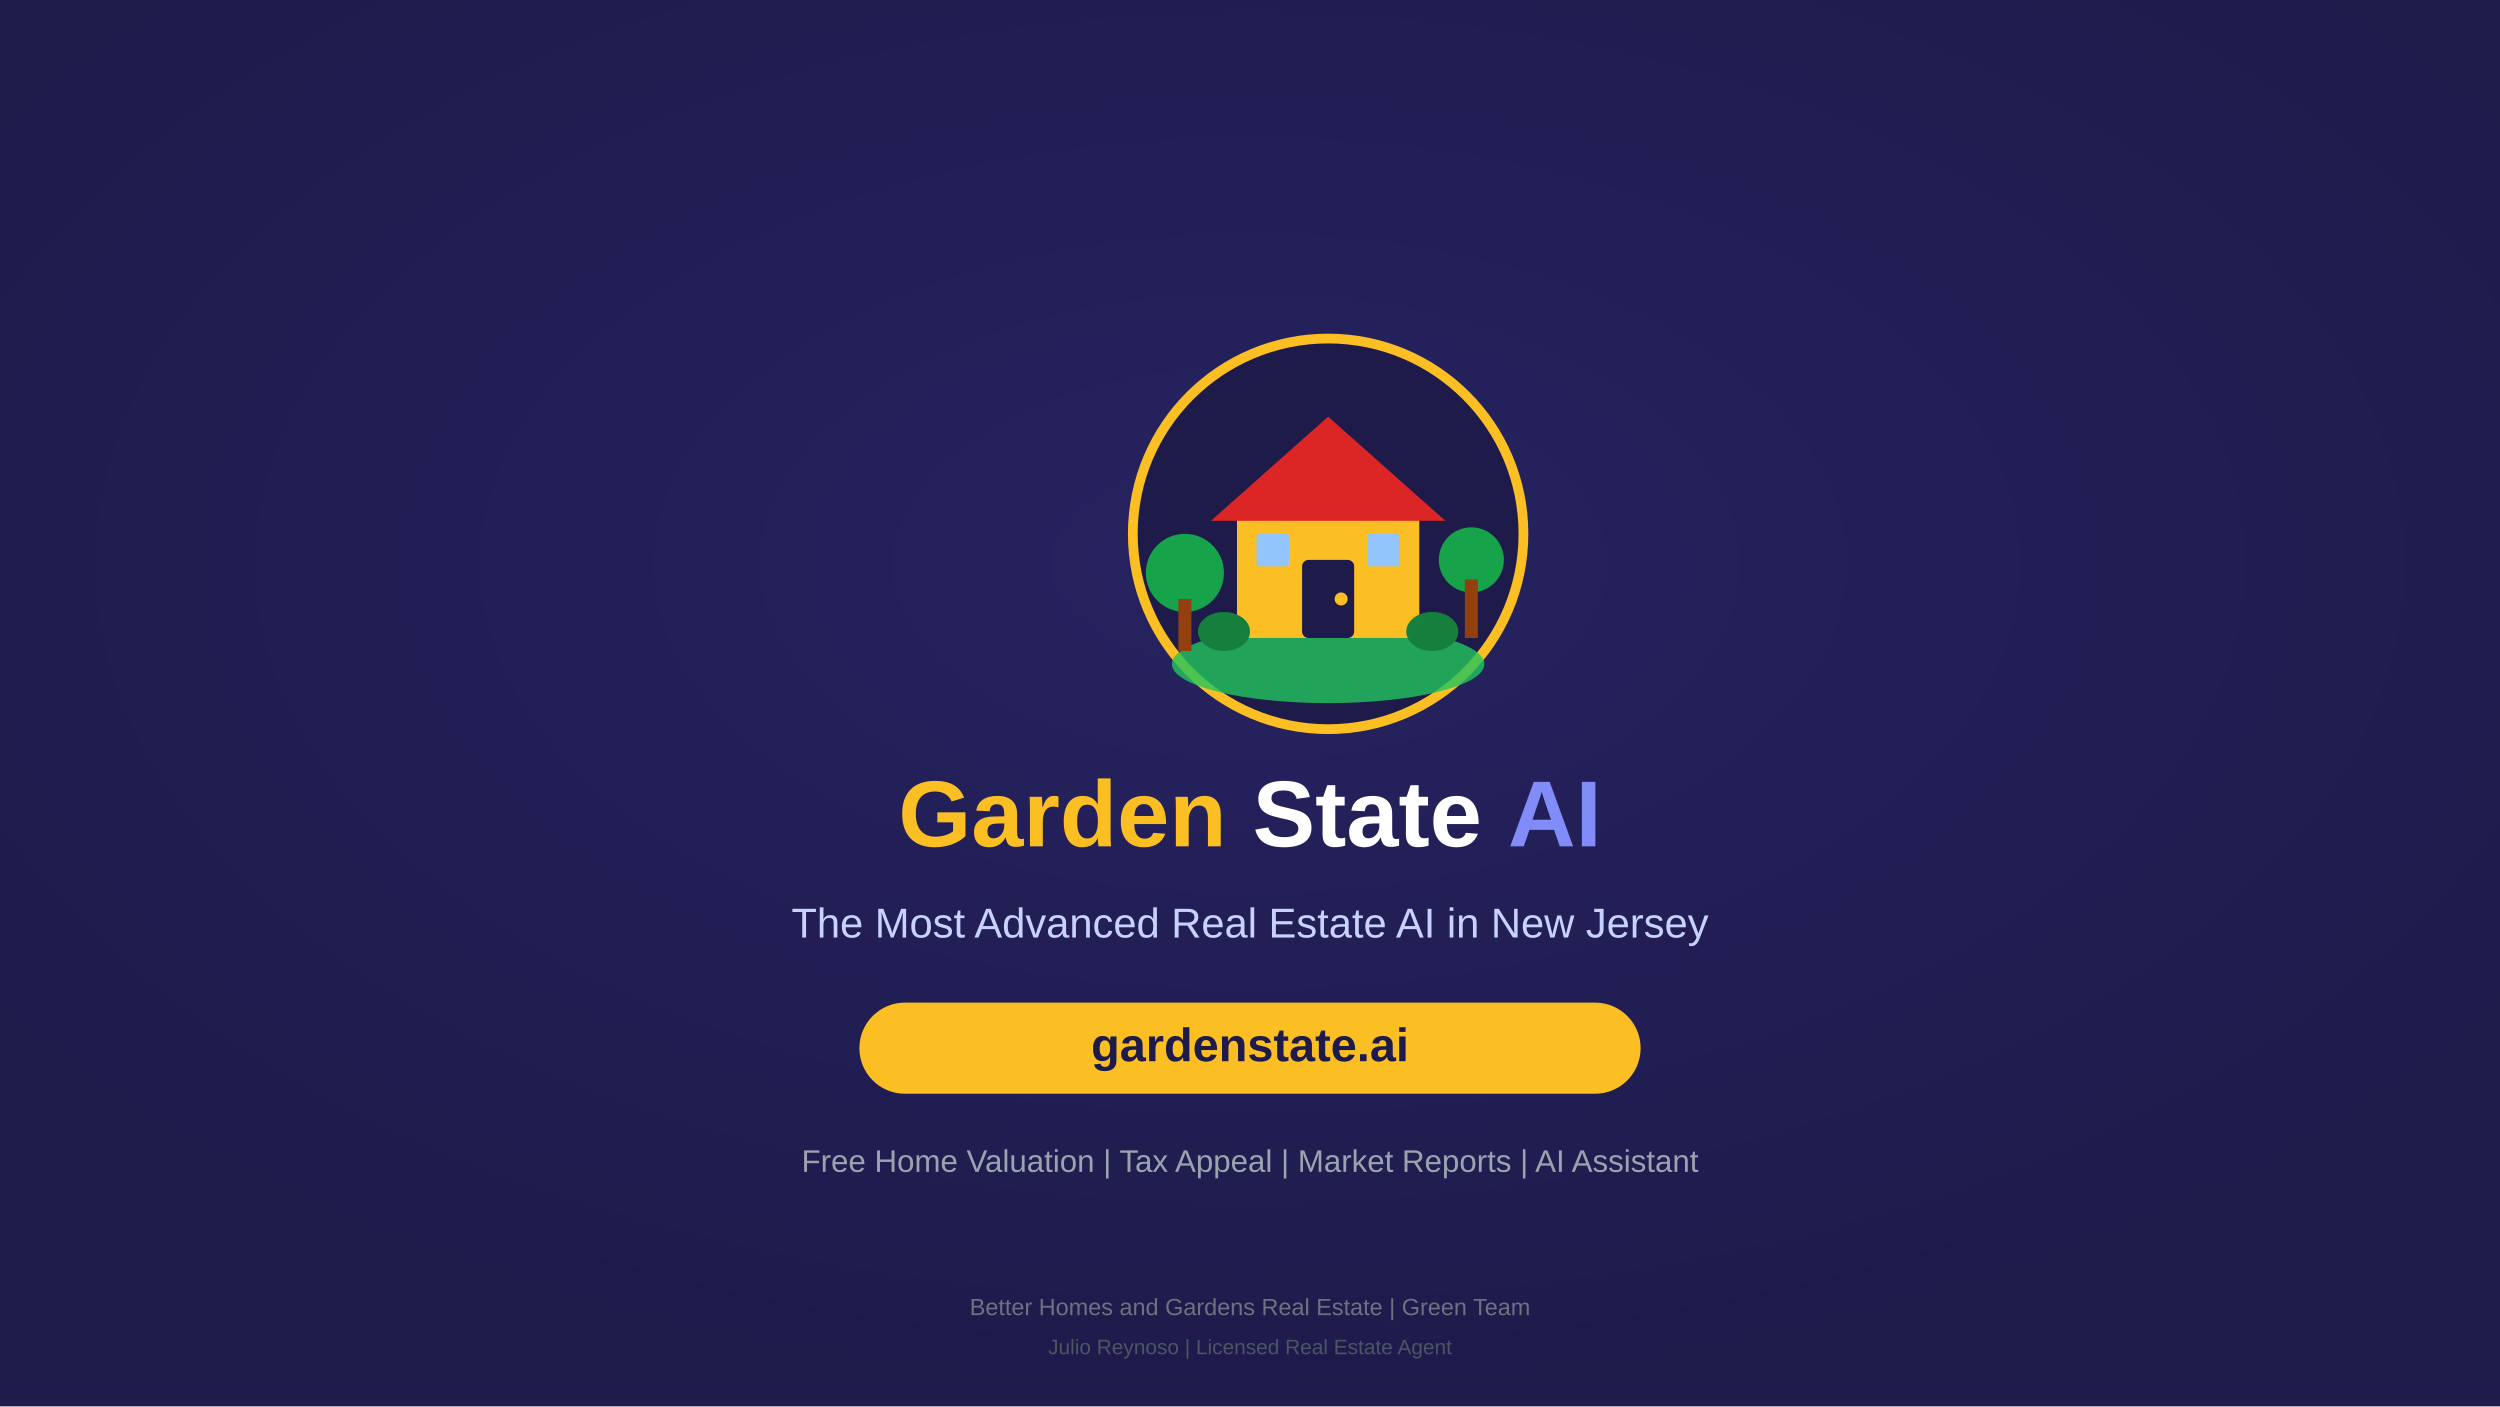
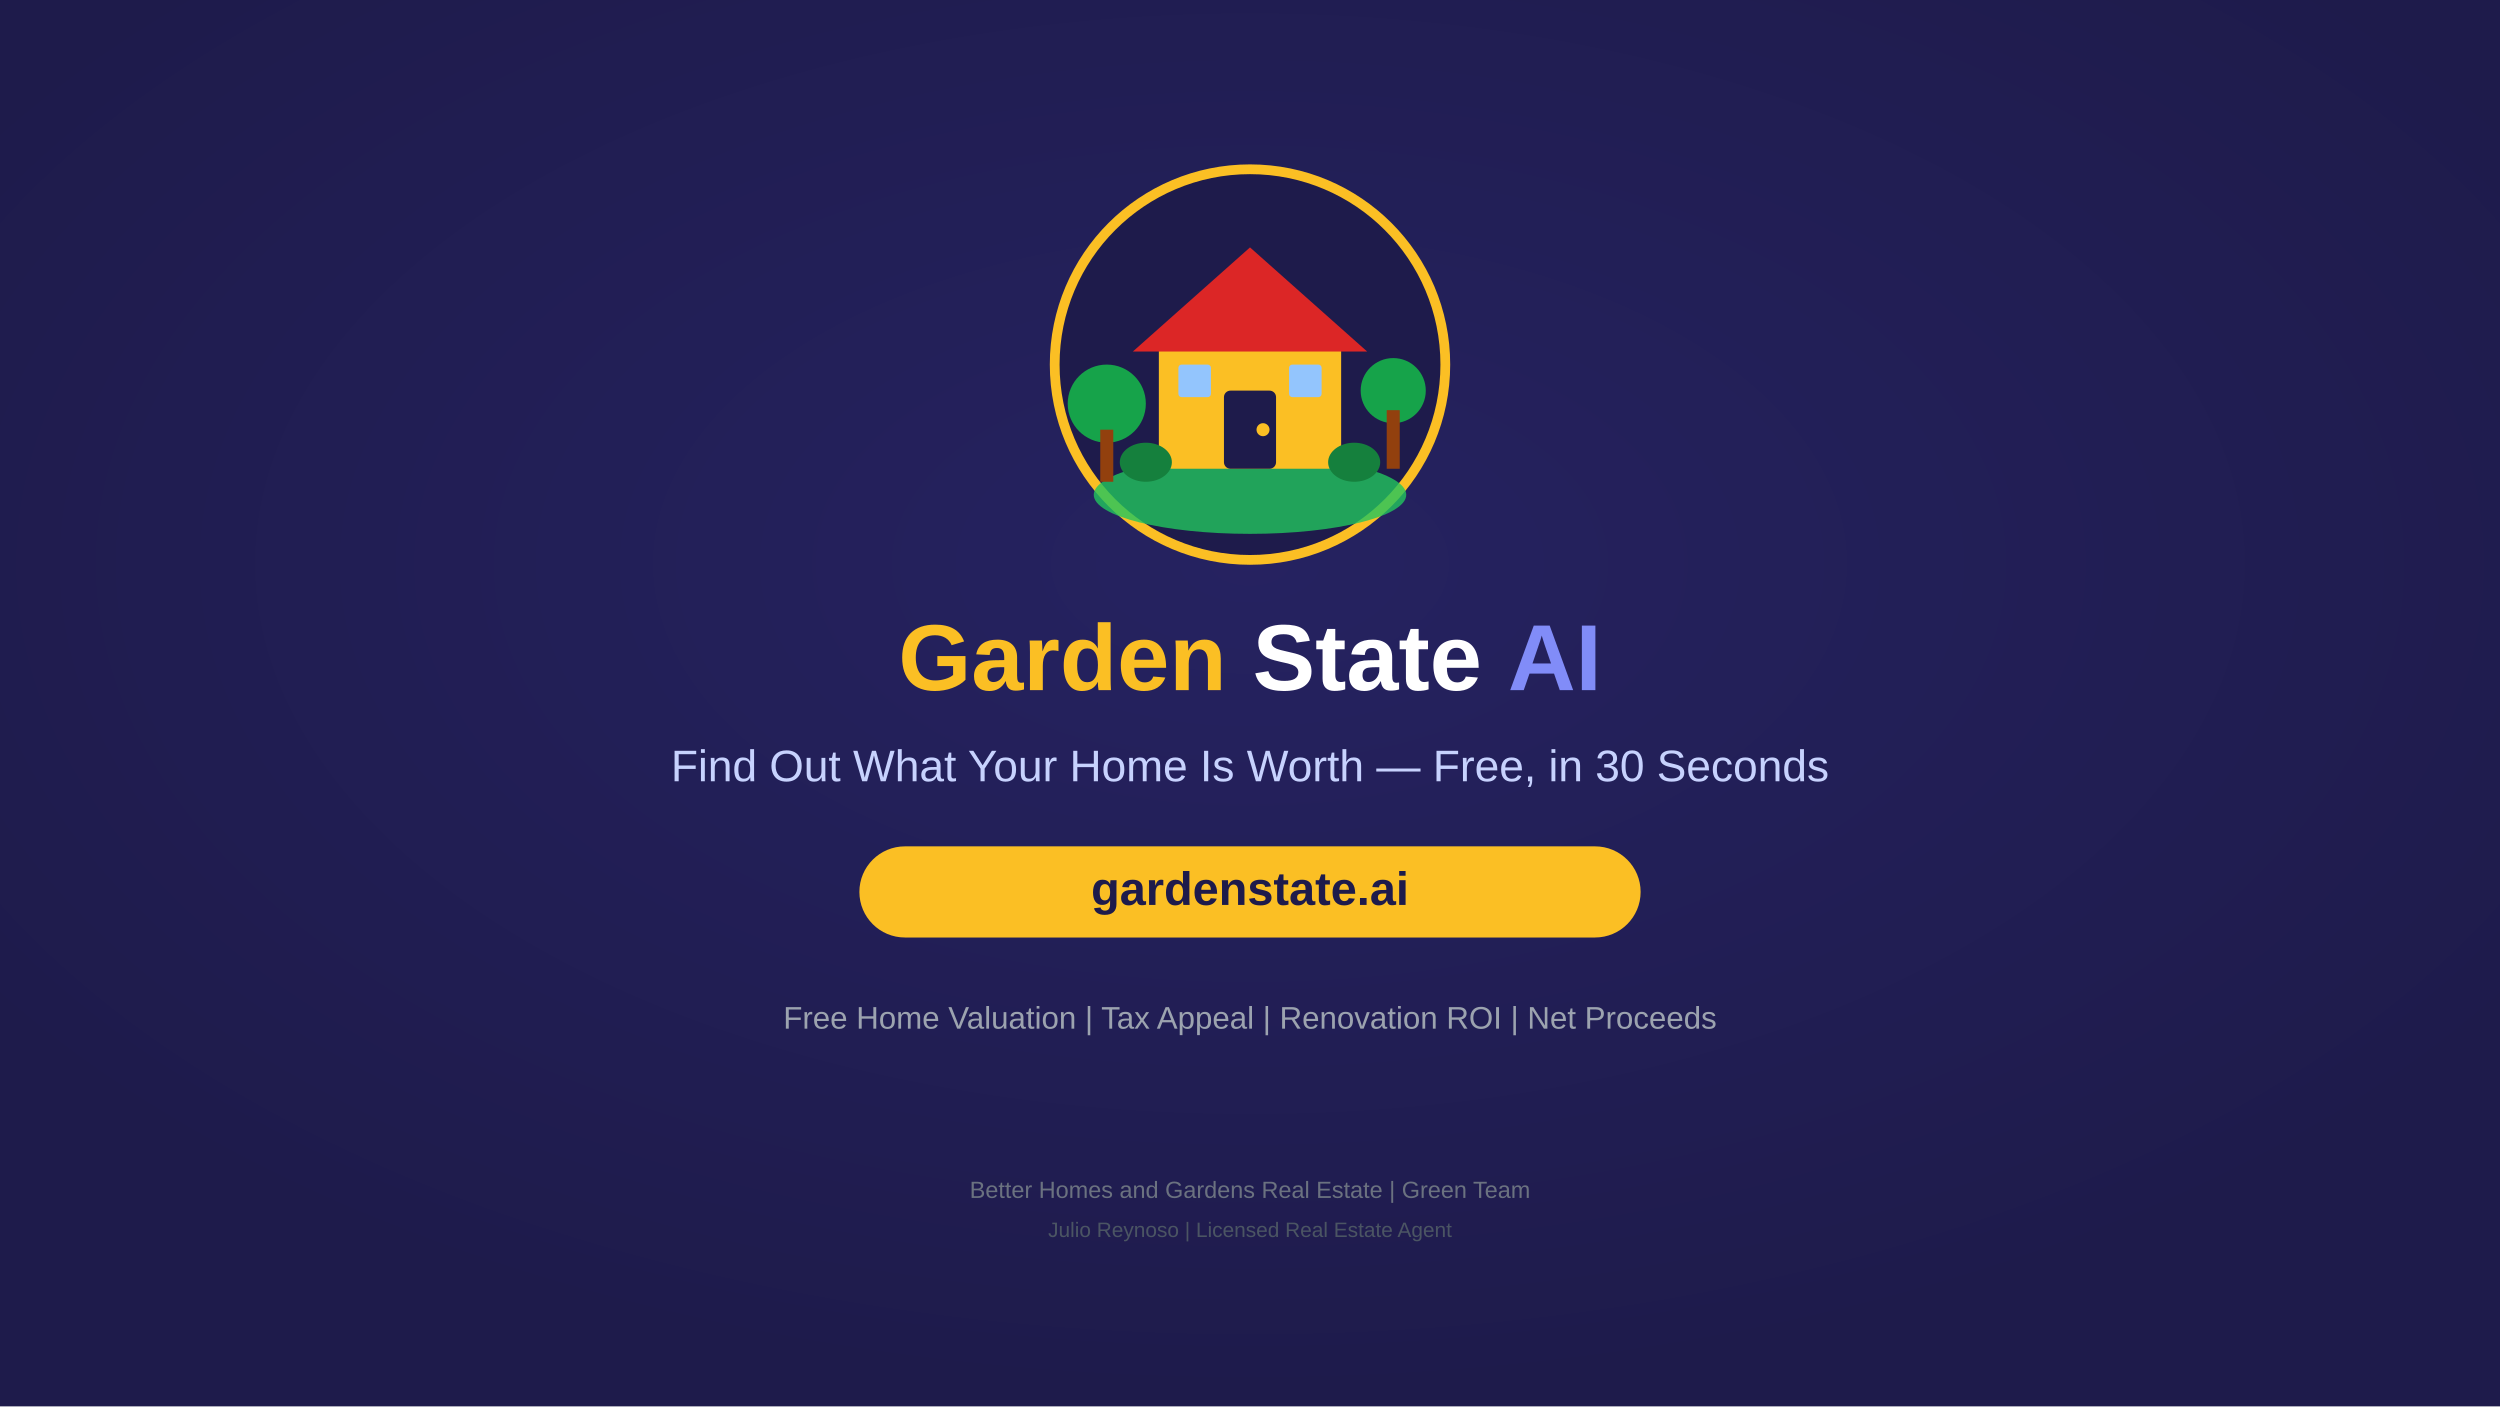
<svg xmlns="http://www.w3.org/2000/svg" viewBox="0 0 1920 1080" width="1920" height="1080">
  <rect width="1920" height="1080" fill="#1e1b4b" />
-   <rect width="1920" height="1080" fill="url(#grad)" opacity="0.4" />
  <defs>
    <radialGradient id="grad" cx="50%" cy="40%" r="60%">
      <stop offset="0%" stop-color="#312e81" />
      <stop offset="100%" stop-color="#1e1b4b" />
    </radialGradient>
  </defs>
-   <g transform="translate(860, 250) scale(5)">
+   <rect width="1920" height="1080" fill="url(#grad)" opacity="0.4" />
+   <g transform="translate(800, 120) scale(5)">
    <circle cx="32" cy="32" r="30" fill="#1e1b4b" stroke="#fbbf24" stroke-width="1.5" />
    <ellipse cx="32" cy="52" rx="24" ry="6" fill="#22c55e" opacity="0.8" />
    <rect x="18" y="28" width="28" height="20" rx="2" fill="#fbbf24" />
    <polygon points="14,30 32,14 50,30" fill="#dc2626" />
    <rect x="28" y="36" width="8" height="12" rx="1" fill="#1e1b4b" />
    <circle cx="34" cy="42" r="1" fill="#fbbf24" />
    <rect x="21" y="32" width="5" height="5" rx="0.5" fill="#93c5fd" />
    <rect x="38" y="32" width="5" height="5" rx="0.5" fill="#93c5fd" />
    <circle cx="10" cy="38" r="6" fill="#16a34a" />
    <rect x="9" y="42" width="2" height="8" fill="#92400e" />
    <circle cx="54" cy="36" r="5" fill="#16a34a" />
    <rect x="53" y="39" width="2" height="9" fill="#92400e" />
    <ellipse cx="16" cy="47" rx="4" ry="3" fill="#15803d" />
    <ellipse cx="48" cy="47" rx="4" ry="3" fill="#15803d" />
  </g>
-   <text x="960" y="650" text-anchor="middle" font-family="Arial,Helvetica,sans-serif" font-size="72" font-weight="800">
+   <text x="960" y="530" text-anchor="middle" font-family="Arial,Helvetica,sans-serif" font-size="72" font-weight="800">
    <tspan fill="#fbbf24">Garden</tspan>
    <tspan fill="white"> State </tspan>
    <tspan fill="#818cf8">AI</tspan>
  </text>
-   <text x="960" y="720" text-anchor="middle" font-family="Arial,Helvetica,sans-serif" font-size="32" fill="#c7d2fe">
-     The Most Advanced Real Estate AI in New Jersey
+   <text x="960" y="600" text-anchor="middle" font-family="Arial,Helvetica,sans-serif" font-size="34" fill="#c7d2fe">
+     Find Out What Your Home Is Worth — Free, in 30 Seconds
  </text>
-   <rect x="660" y="770" width="600" height="70" rx="35" fill="#fbbf24" />
-   <text x="960" y="815" text-anchor="middle" font-family="Arial,Helvetica,sans-serif" font-size="36" font-weight="800" fill="#1e1b4b">
+   <rect x="660" y="650" width="600" height="70" rx="35" fill="#fbbf24" />
+   <text x="960" y="695" text-anchor="middle" font-family="Arial,Helvetica,sans-serif" font-size="36" font-weight="800" fill="#1e1b4b">
    gardenstate.ai
  </text>
-   <text x="960" y="900" text-anchor="middle" font-family="Arial,Helvetica,sans-serif" font-size="24" fill="#9ca3af">
-     Free Home Valuation  |  Tax Appeal  |  Market Reports  |  AI Assistant
+   <text x="960" y="790" text-anchor="middle" font-family="Arial,Helvetica,sans-serif" font-size="24" fill="#9ca3af">
+     Free Home Valuation  |  Tax Appeal  |  Renovation ROI  |  Net Proceeds
  </text>
-   <text x="960" y="1010" text-anchor="middle" font-family="Arial,Helvetica,sans-serif" font-size="18" fill="#6b7280">
+   <text x="960" y="920" text-anchor="middle" font-family="Arial,Helvetica,sans-serif" font-size="18" fill="#6b7280">
    Better Homes and Gardens Real Estate | Green Team
  </text>
-   <text x="960" y="1040" text-anchor="middle" font-family="Arial,Helvetica,sans-serif" font-size="16" fill="#4b5563">
+   <text x="960" y="950" text-anchor="middle" font-family="Arial,Helvetica,sans-serif" font-size="16" fill="#4b5563">
    Julio Reynoso | Licensed Real Estate Agent
  </text>
</svg>
